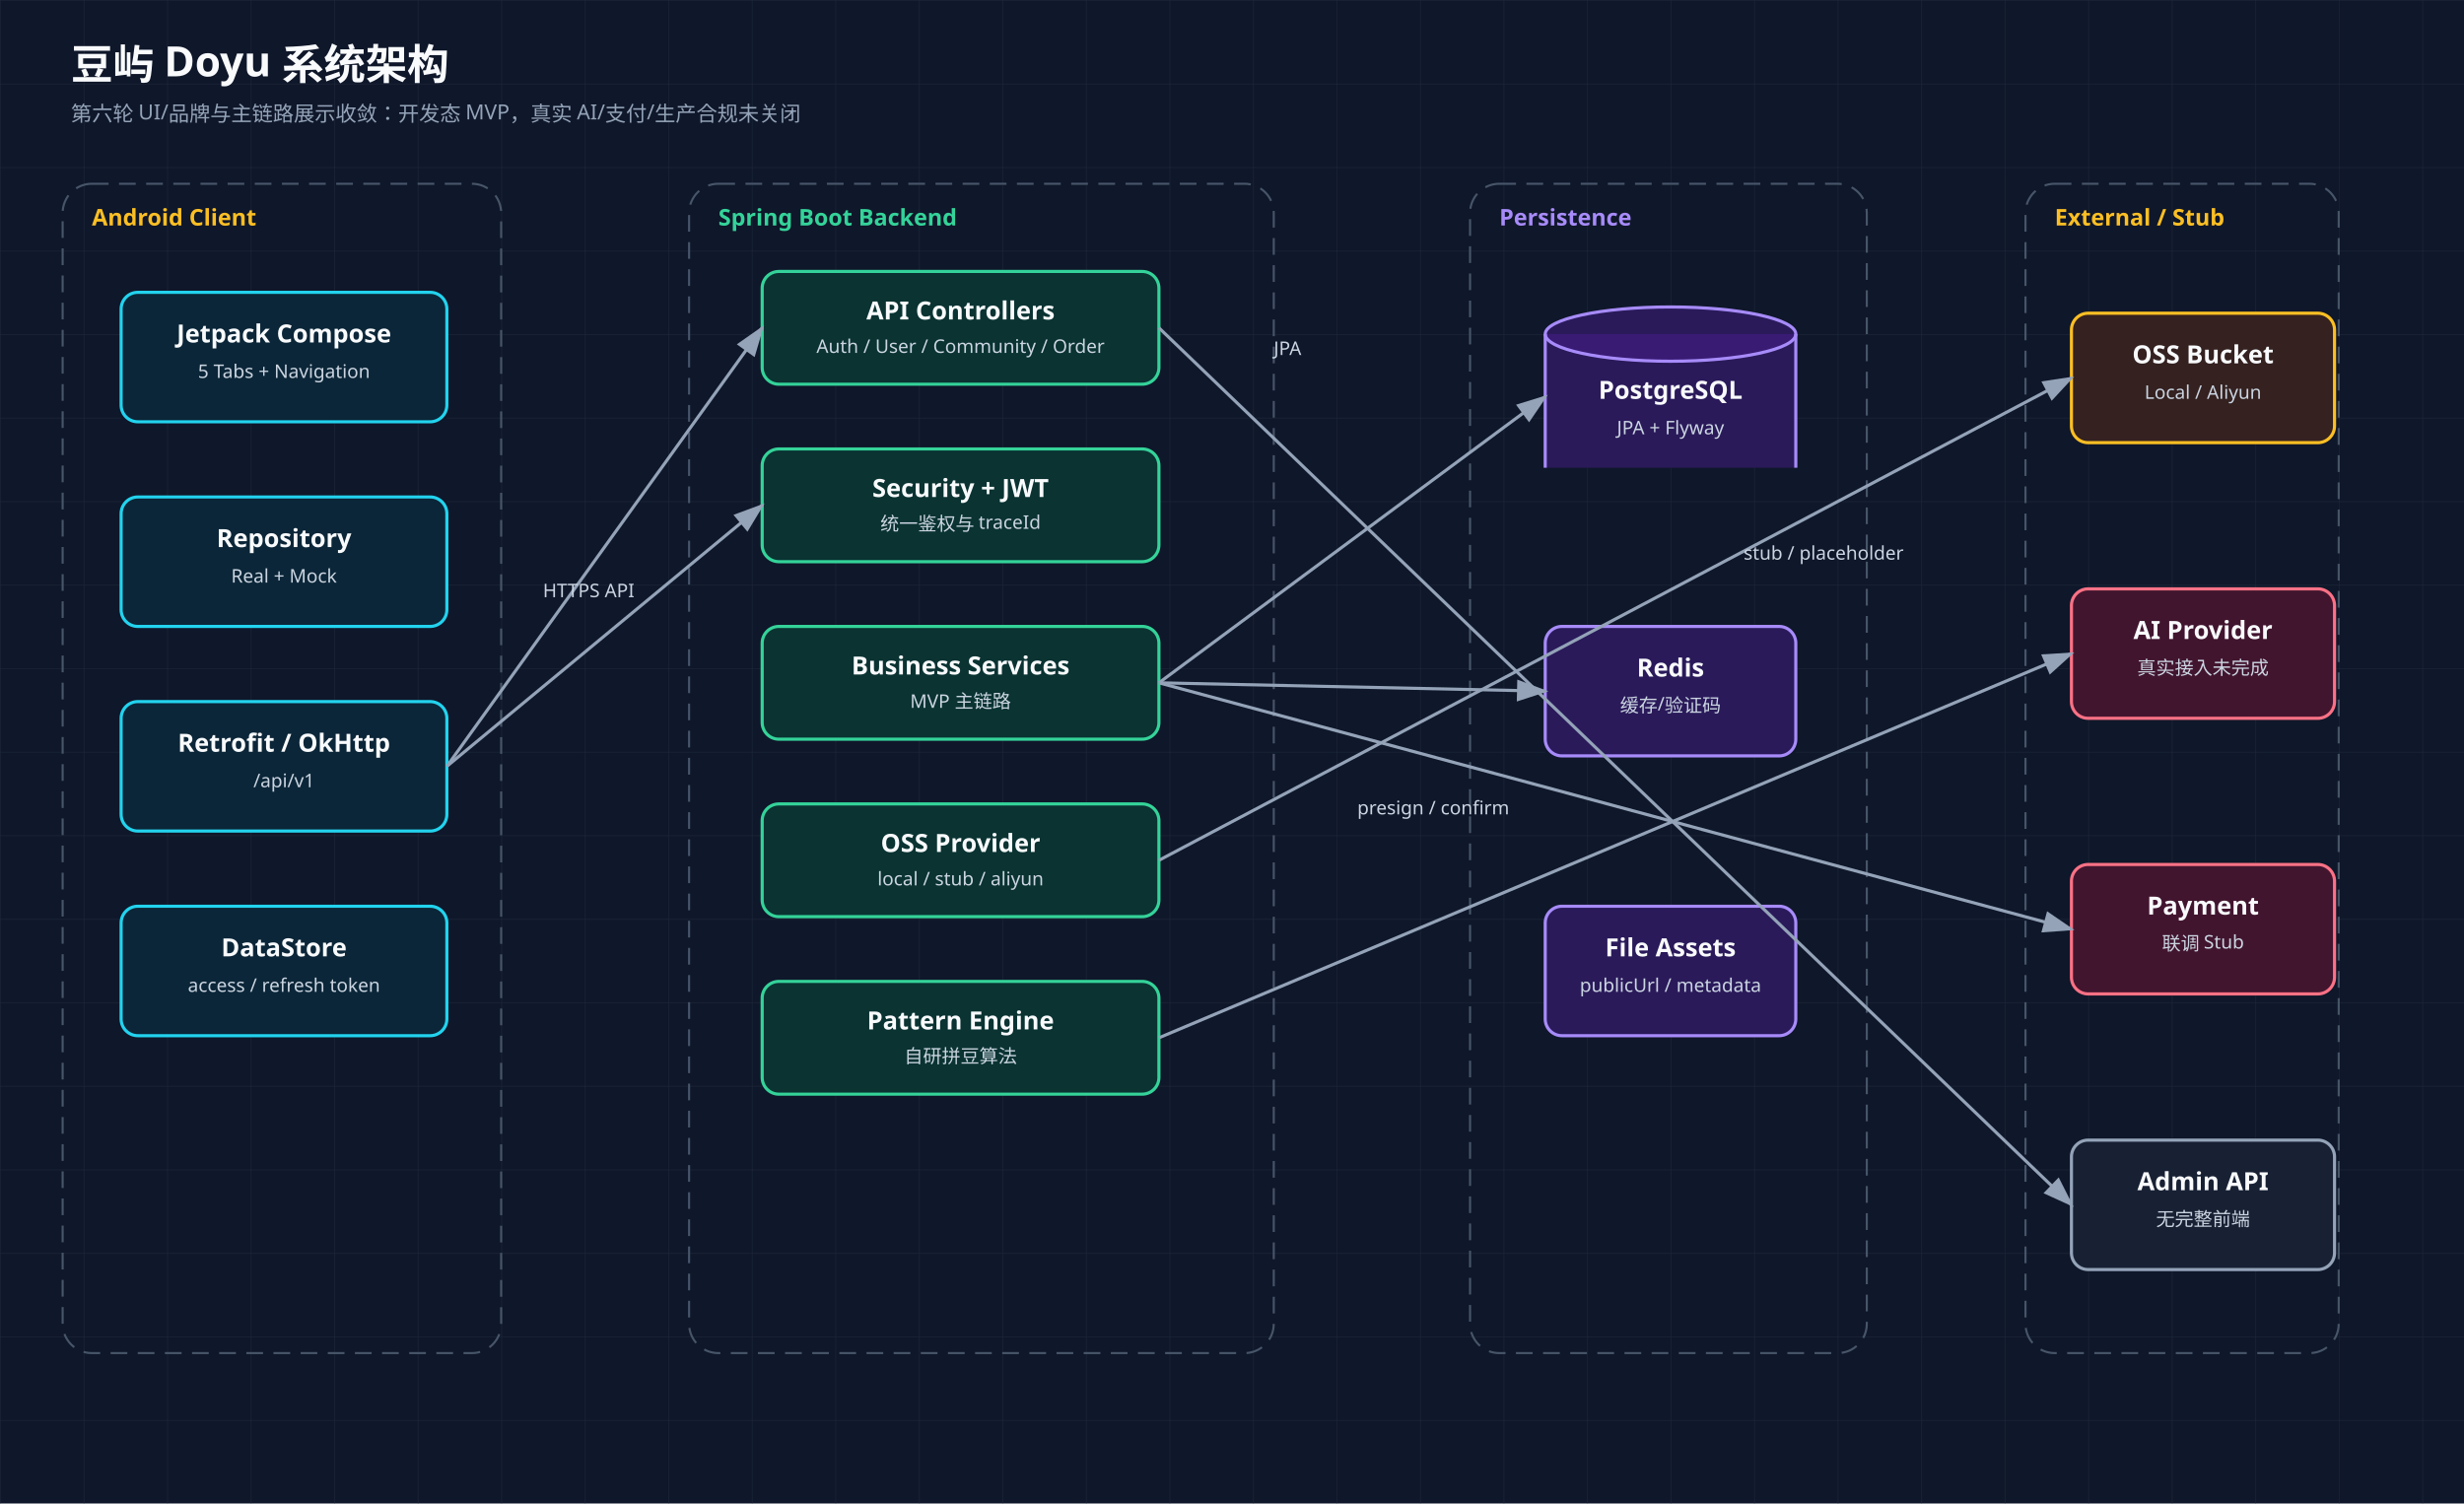
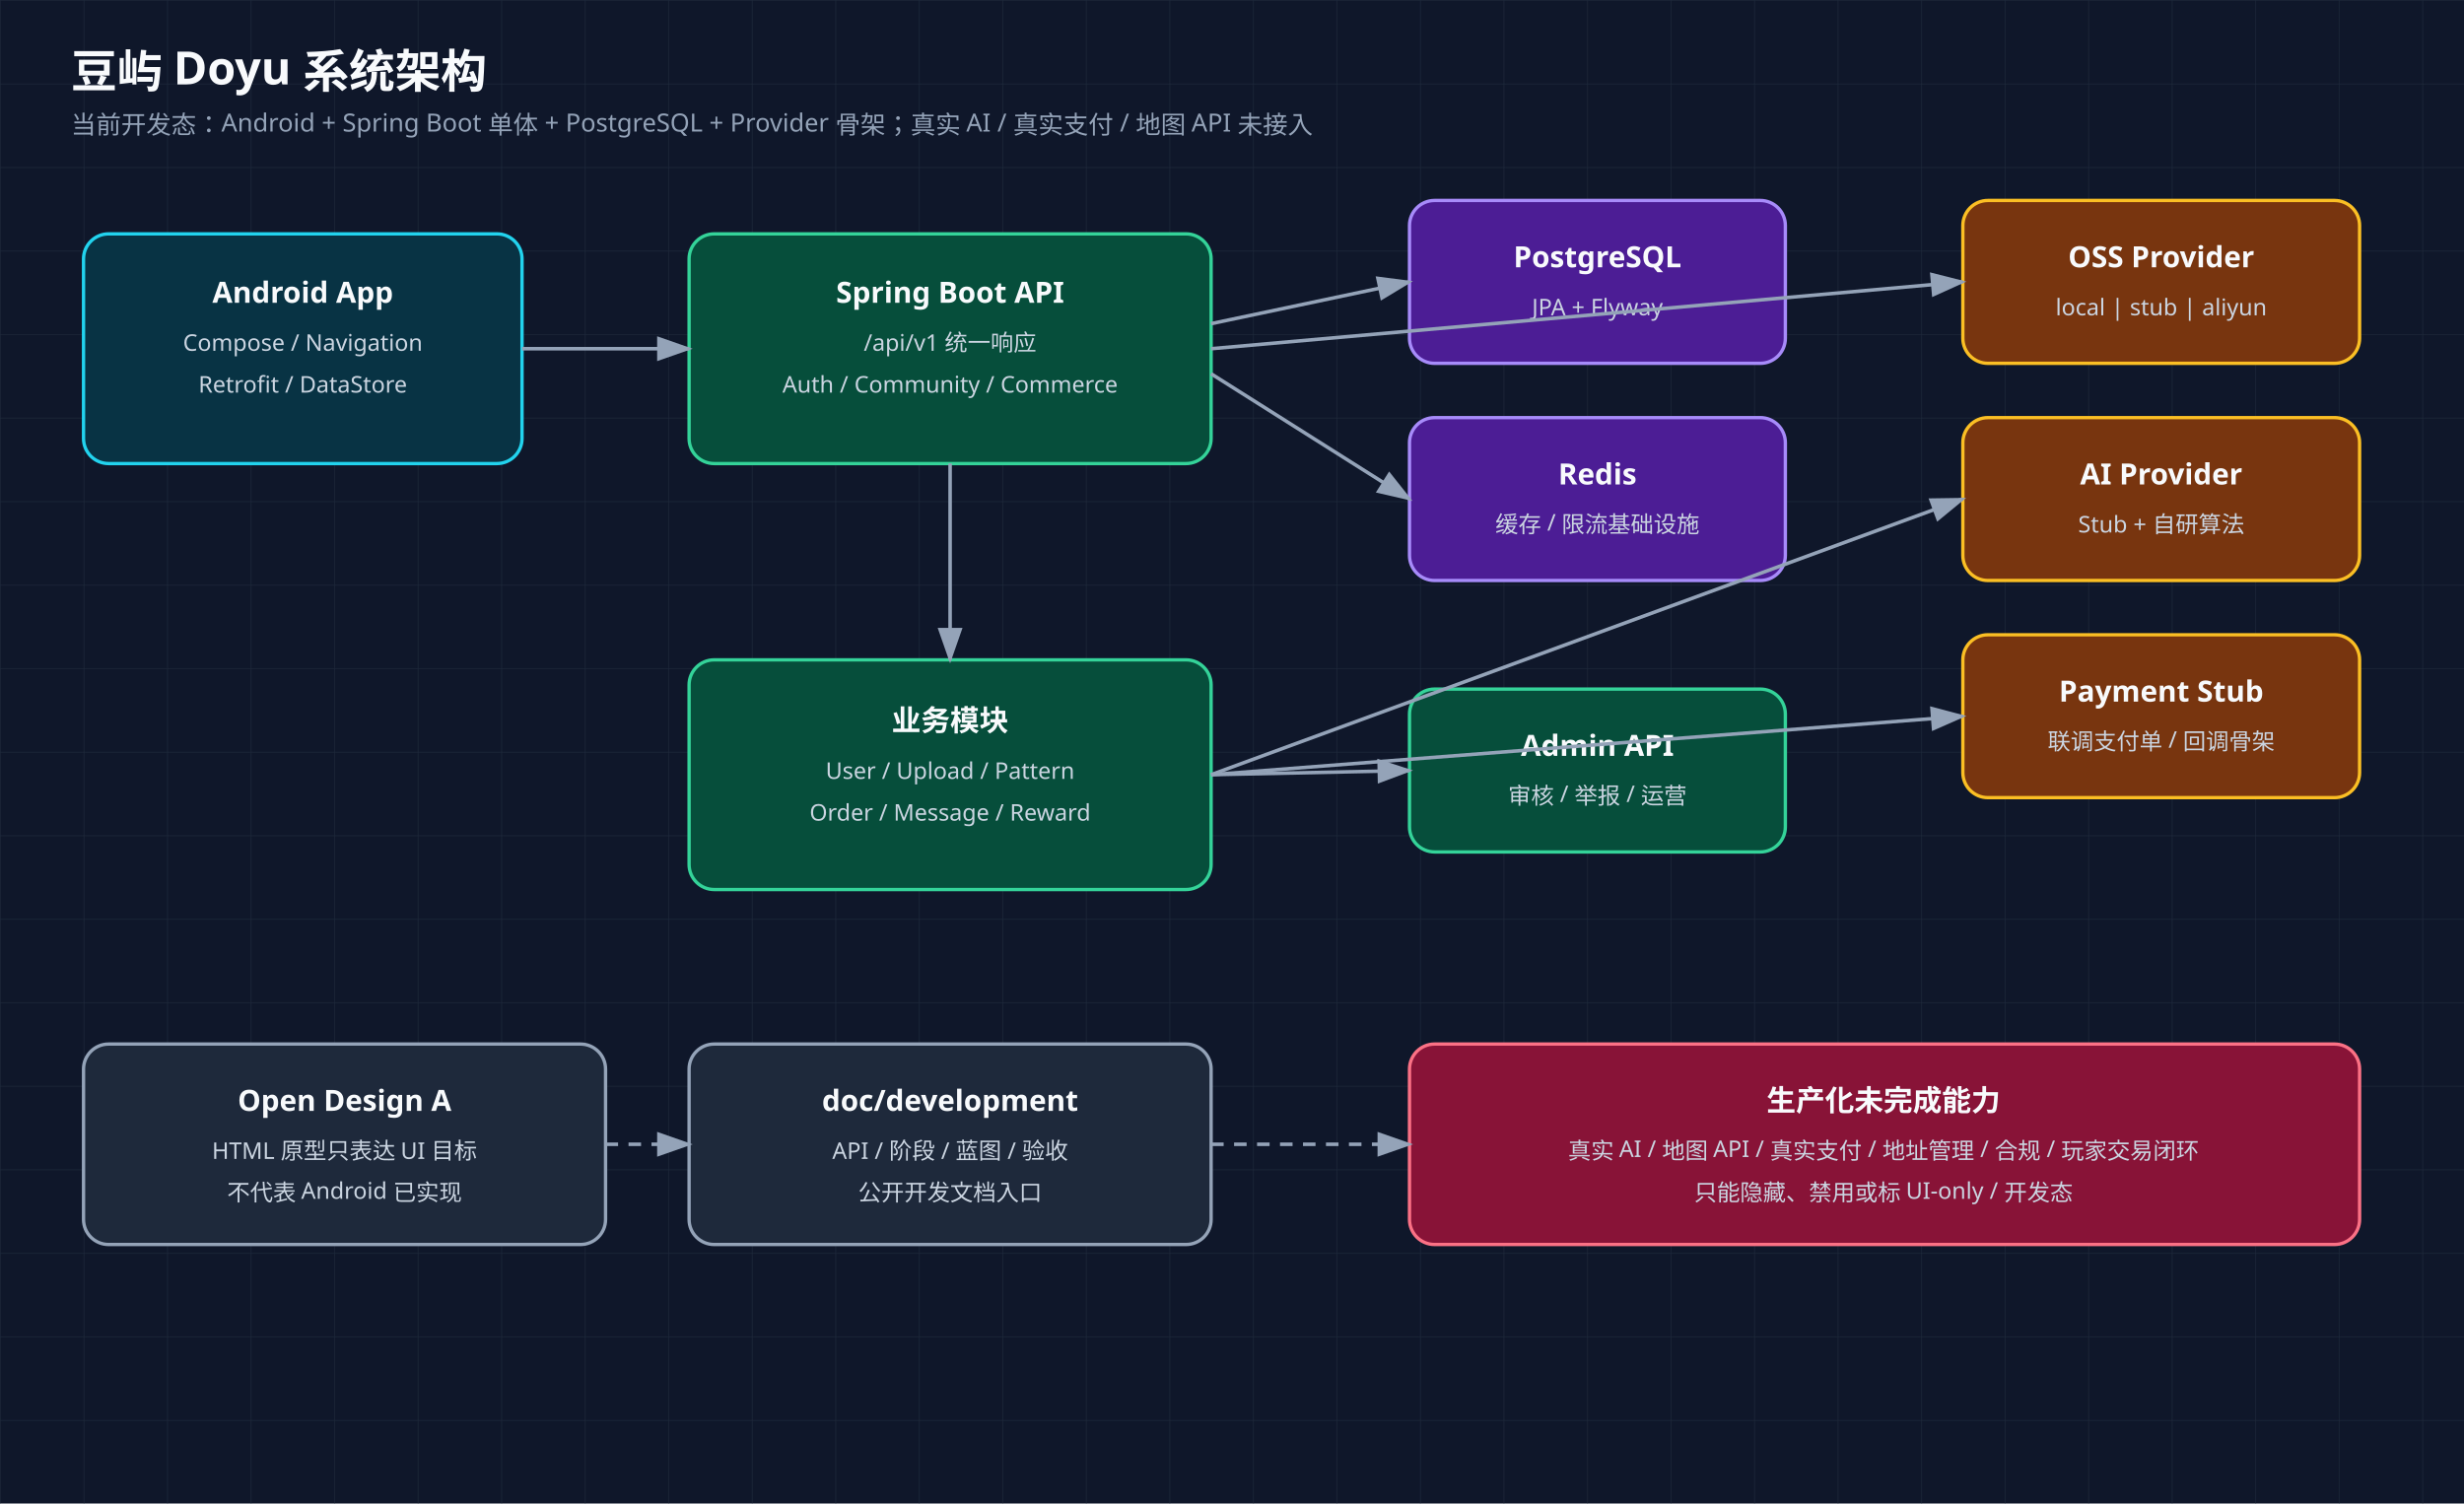
<svg xmlns="http://www.w3.org/2000/svg" viewBox="0 0 1180 720">
  <defs>
    <pattern id="grid" width="40" height="40" patternUnits="userSpaceOnUse">
-       <path d="M 40 0 L 0 0 0 40" fill="none" stroke="#1e293b" stroke-width="0.5" />
+       <path d="M 40 0 L 0 0 0 40" fill="none" stroke="#1e293b" stroke-width="0.6" />
    </pattern>
    <marker id="arrow" markerWidth="10" markerHeight="7" refX="9" refY="3.5" orient="auto">
      <polygon points="0 0, 10 3.5, 0 7" fill="#94a3b8" />
    </marker>
    <style>
-       text { font-family: "JetBrains Mono", "Noto Sans SC", "PingFang SC", sans-serif; }
-       .title { fill:#f8fafc; font-size:20px; font-weight:700; }
-       .sub { fill:#94a3b8; font-size:10px; }
-       .label { fill:#f8fafc; font-size:12px; font-weight:700; }
-       .small { fill:#cbd5e1; font-size:9px; }
-       .box { stroke-width:1.5; rx:8; }
-       .region { fill:none; stroke:#475569; stroke-width:1; stroke-dasharray:8 5; rx:14; }
-       .line { fill:none; stroke:#94a3b8; stroke-width:1.5; marker-end:url(#arrow); }
+       text{font-family:'JetBrains Mono','Noto Sans SC','Microsoft YaHei',sans-serif}
+       .title{fill:#f8fafc;font-size:22px;font-weight:700}
+       .note{fill:#94a3b8;font-size:12px}
+       .label{fill:#f8fafc;font-size:14px;font-weight:700}
+       .small{fill:#cbd5e1;font-size:11px}
+       .box{rx:12;stroke-width:1.6}
+       .client{fill:#083344;stroke:#22d3ee}
+       .api{fill:#064e3b;stroke:#34d399}
+       .data{fill:#4c1d95;stroke:#a78bfa}
+       .provider{fill:#78350f;stroke:#fbbf24}
+       .risk{fill:#881337;stroke:#fb7185}
+       .doc{fill:#1e293b;stroke:#94a3b8}
+       .line{stroke:#94a3b8;stroke-width:1.7;fill:none;marker-end:url(#arrow)}
+       .dash{stroke-dasharray:6 5}
    </style>
  </defs>
  <rect width="1180" height="720" fill="#0f172a" />
  <rect width="1180" height="720" fill="url(#grid)" />
-   <text x="34" y="38" class="title">豆屿 Doyu 系统架构</text>
-   <text x="34" y="58" class="sub">第六轮 UI/品牌与主链路展示收敛：开发态 MVP，真实 AI/支付/生产合规未关闭</text>
-   <rect x="30" y="88" width="210" height="560" class="region" />
-   <text x="44" y="108" fill="#fbbf24" font-size="11" font-weight="700">Android Client</text>
-   <rect x="58" y="140" width="156" height="62" fill="#0f172a" />
-   <rect x="58" y="140" width="156" height="62" class="box" fill="rgba(8,51,68,0.55)" stroke="#22d3ee" />
-   <text x="136" y="164" text-anchor="middle" class="label">Jetpack Compose</text>
-   <text x="136" y="181" text-anchor="middle" class="small">5 Tabs + Navigation</text>
-   <rect x="58" y="238" width="156" height="62" fill="#0f172a" />
-   <rect x="58" y="238" width="156" height="62" class="box" fill="rgba(8,51,68,0.55)" stroke="#22d3ee" />
-   <text x="136" y="262" text-anchor="middle" class="label">Repository</text>
-   <text x="136" y="279" text-anchor="middle" class="small">Real + Mock</text>
-   <rect x="58" y="336" width="156" height="62" fill="#0f172a" />
-   <rect x="58" y="336" width="156" height="62" class="box" fill="rgba(8,51,68,0.55)" stroke="#22d3ee" />
-   <text x="136" y="360" text-anchor="middle" class="label">Retrofit / OkHttp</text>
-   <text x="136" y="377" text-anchor="middle" class="small">/api/v1</text>
-   <rect x="58" y="434" width="156" height="62" fill="#0f172a" />
-   <rect x="58" y="434" width="156" height="62" class="box" fill="rgba(8,51,68,0.55)" stroke="#22d3ee" />
-   <text x="136" y="458" text-anchor="middle" class="label">DataStore</text>
-   <text x="136" y="475" text-anchor="middle" class="small">access / refresh token</text>
-   <rect x="330" y="88" width="280" height="560" class="region" />
-   <text x="344" y="108" fill="#34d399" font-size="11" font-weight="700">Spring Boot Backend</text>
-   <rect x="365" y="130" width="190" height="54" fill="#0f172a" />
-   <rect x="365" y="130" width="190" height="54" class="box" fill="rgba(6,78,59,0.52)" stroke="#34d399" />
-   <text x="460" y="153" text-anchor="middle" class="label">API Controllers</text>
-   <text x="460" y="169" text-anchor="middle" class="small">Auth / User / Community / Order</text>
-   <rect x="365" y="215" width="190" height="54" fill="#0f172a" />
-   <rect x="365" y="215" width="190" height="54" class="box" fill="rgba(6,78,59,0.52)" stroke="#34d399" />
-   <text x="460" y="238" text-anchor="middle" class="label">Security + JWT</text>
-   <text x="460" y="254" text-anchor="middle" class="small">统一鉴权与 traceId</text>
-   <rect x="365" y="300" width="190" height="54" fill="#0f172a" />
-   <rect x="365" y="300" width="190" height="54" class="box" fill="rgba(6,78,59,0.52)" stroke="#34d399" />
-   <text x="460" y="323" text-anchor="middle" class="label">Business Services</text>
-   <text x="460" y="339" text-anchor="middle" class="small">MVP 主链路</text>
-   <rect x="365" y="385" width="190" height="54" fill="#0f172a" />
-   <rect x="365" y="385" width="190" height="54" class="box" fill="rgba(6,78,59,0.52)" stroke="#34d399" />
-   <text x="460" y="408" text-anchor="middle" class="label">OSS Provider</text>
-   <text x="460" y="424" text-anchor="middle" class="small">local / stub / aliyun</text>
-   <rect x="365" y="470" width="190" height="54" fill="#0f172a" />
-   <rect x="365" y="470" width="190" height="54" class="box" fill="rgba(6,78,59,0.52)" stroke="#34d399" />
-   <text x="460" y="493" text-anchor="middle" class="label">Pattern Engine</text>
-   <text x="460" y="509" text-anchor="middle" class="small">自研拼豆算法</text>
-   <rect x="704" y="88" width="190" height="560" class="region" />
-   <text x="718" y="108" fill="#a78bfa" font-size="11" font-weight="700">Persistence</text>
-   <g transform="translate(740,150)">
-     <rect x="0" y="10" width="120" height="64" fill="#0f172a" />
-     <ellipse cx="60" cy="10" rx="60" ry="13" fill="#0f172a" />
-     <rect x="0" y="10" width="120" height="64" fill="rgba(76,29,149,0.45)" />
-     <ellipse cx="60" cy="10" rx="60" ry="13" fill="rgba(76,29,149,0.45)" stroke="#a78bfa" stroke-width="1.5" />
-     <line x1="0" y1="10" x2="0" y2="74" stroke="#a78bfa" stroke-width="1.5" />
-     <line x1="120" y1="10" x2="120" y2="74" stroke="#a78bfa" stroke-width="1.5" />
-     <text x="60" y="41" text-anchor="middle" class="label">PostgreSQL</text>
-     <text x="60" y="58" text-anchor="middle" class="small">JPA + Flyway</text>
-   </g>
-   <rect x="740" y="300" width="120" height="62" fill="#0f172a" />
-   <rect x="740" y="300" width="120" height="62" class="box" fill="rgba(76,29,149,0.45)" stroke="#a78bfa" />
-   <text x="800" y="324" text-anchor="middle" class="label">Redis</text>
-   <text x="800" y="341" text-anchor="middle" class="small">缓存/验证码</text>
-   <rect x="740" y="434" width="120" height="62" fill="#0f172a" />
-   <rect x="740" y="434" width="120" height="62" class="box" fill="rgba(76,29,149,0.45)" stroke="#a78bfa" />
-   <text x="800" y="458" text-anchor="middle" class="label">File Assets</text>
-   <text x="800" y="475" text-anchor="middle" class="small">publicUrl / metadata</text>
-   <rect x="970" y="88" width="150" height="560" class="region" />
-   <text x="984" y="108" fill="#fbbf24" font-size="11" font-weight="700">External / Stub</text>
-   <rect x="992" y="150" width="126" height="62" fill="#0f172a" />
-   <rect x="992" y="150" width="126" height="62" class="box" fill="rgba(120,53,15,0.35)" stroke="#fbbf24" />
-   <text x="1055" y="174" text-anchor="middle" class="label">OSS Bucket</text>
-   <text x="1055" y="191" text-anchor="middle" class="small">Local / Aliyun</text>
-   <rect x="992" y="282" width="126" height="62" fill="#0f172a" />
-   <rect x="992" y="282" width="126" height="62" class="box" fill="rgba(136,19,55,0.42)" stroke="#fb7185" />
-   <text x="1055" y="306" text-anchor="middle" class="label">AI Provider</text>
-   <text x="1055" y="323" text-anchor="middle" class="small">真实接入未完成</text>
-   <rect x="992" y="414" width="126" height="62" fill="#0f172a" />
-   <rect x="992" y="414" width="126" height="62" class="box" fill="rgba(136,19,55,0.42)" stroke="#fb7185" />
-   <text x="1055" y="438" text-anchor="middle" class="label">Payment</text>
-   <text x="1055" y="455" text-anchor="middle" class="small">联调 Stub</text>
-   <rect x="992" y="546" width="126" height="62" fill="#0f172a" />
-   <rect x="992" y="546" width="126" height="62" class="box" fill="rgba(30,41,59,0.6)" stroke="#94a3b8" />
-   <text x="1055" y="570" text-anchor="middle" class="label">Admin API</text>
-   <text x="1055" y="587" text-anchor="middle" class="small">无完整前端</text>
-   <path class="line" d="M214 367 L365 157" />
-   <path class="line" d="M214 367 L365 242" />
-   <path class="line" d="M555 327 L740 190" />
-   <path class="line" d="M555 327 L740 331" />
-   <path class="line" d="M555 412 L992 181" />
-   <path class="line" d="M555 497 L992 313" />
-   <path class="line" d="M555 327 L992 445" />
-   <path class="line" d="M555 157 L992 577" />
-   <text x="260" y="286" class="small">HTTPS API</text>
-   <text x="610" y="170" class="small">JPA</text>
-   <text x="650" y="390" class="small">presign / confirm</text>
-   <text x="835" y="268" class="small" fill="#fb7185">stub / placeholder</text>
+   <text x="34" y="42" class="title">豆屿 Doyu 系统架构</text>
+   <text x="34" y="64" class="note">当前开发态：Android + Spring Boot 单体 + PostgreSQL + Provider 骨架；真实 AI / 真实支付 / 地图 API 未接入</text>
+   <rect x="40" y="112" width="210" height="110" class="box client" />
+   <text x="145" y="145" text-anchor="middle" class="label">Android App</text>
+   <text x="145" y="168" text-anchor="middle" class="small">Compose / Navigation</text>
+   <text x="145" y="188" text-anchor="middle" class="small">Retrofit / DataStore</text>
+   <rect x="330" y="112" width="250" height="110" class="box api" />
+   <text x="455" y="145" text-anchor="middle" class="label">Spring Boot API</text>
+   <text x="455" y="168" text-anchor="middle" class="small">/api/v1 统一响应</text>
+   <text x="455" y="188" text-anchor="middle" class="small">Auth / Community / Commerce</text>
+   <rect x="675" y="96" width="180" height="78" class="box data" />
+   <text x="765" y="128" text-anchor="middle" class="label">PostgreSQL</text>
+   <text x="765" y="151" text-anchor="middle" class="small">JPA + Flyway</text>
+   <rect x="675" y="200" width="180" height="78" class="box data" />
+   <text x="765" y="232" text-anchor="middle" class="label">Redis</text>
+   <text x="765" y="255" text-anchor="middle" class="small">缓存 / 限流基础设施</text>
+   <rect x="940" y="96" width="190" height="78" class="box provider" />
+   <text x="1035" y="128" text-anchor="middle" class="label">OSS Provider</text>
+   <text x="1035" y="151" text-anchor="middle" class="small">local | stub | aliyun</text>
+   <rect x="940" y="200" width="190" height="78" class="box provider" />
+   <text x="1035" y="232" text-anchor="middle" class="label">AI Provider</text>
+   <text x="1035" y="255" text-anchor="middle" class="small">Stub + 自研算法</text>
+   <rect x="940" y="304" width="190" height="78" class="box provider" />
+   <text x="1035" y="336" text-anchor="middle" class="label">Payment Stub</text>
+   <text x="1035" y="359" text-anchor="middle" class="small">联调支付单 / 回调骨架</text>
+   <rect x="330" y="316" width="250" height="110" class="box api" />
+   <text x="455" y="350" text-anchor="middle" class="label">业务模块</text>
+   <text x="455" y="373" text-anchor="middle" class="small">User / Upload / Pattern</text>
+   <text x="455" y="393" text-anchor="middle" class="small">Order / Message / Reward</text>
+   <rect x="675" y="330" width="180" height="78" class="box api" />
+   <text x="765" y="362" text-anchor="middle" class="label">Admin API</text>
+   <text x="765" y="385" text-anchor="middle" class="small">审核 / 举报 / 运营</text>
+   <rect x="40" y="500" width="250" height="96" class="box doc" />
+   <text x="165" y="532" text-anchor="middle" class="label">Open Design A</text>
+   <text x="165" y="555" text-anchor="middle" class="small">HTML 原型只表达 UI 目标</text>
+   <text x="165" y="575" text-anchor="middle" class="small">不代表 Android 已实现</text>
+   <rect x="330" y="500" width="250" height="96" class="box doc" />
+   <text x="455" y="532" text-anchor="middle" class="label">doc/development</text>
+   <text x="455" y="555" text-anchor="middle" class="small">API / 阶段 / 蓝图 / 验收</text>
+   <text x="455" y="575" text-anchor="middle" class="small">公开开发文档入口</text>
+   <rect x="675" y="500" width="455" height="96" class="box risk" />
+   <text x="902" y="532" text-anchor="middle" class="label">生产化未完成能力</text>
+   <text x="902" y="555" text-anchor="middle" class="small">真实 AI / 地图 API / 真实支付 / 地址管理 / 合规 / 玩家交易闭环</text>
+   <text x="902" y="575" text-anchor="middle" class="small">只能隐藏、禁用或标 UI-only / 开发态</text>
+   <path d="M250 167 L330 167" class="line" />
+   <path d="M580 155 L675 135" class="line" />
+   <path d="M580 179 L675 239" class="line" />
+   <path d="M580 167 L940 135" class="line" />
+   <path d="M580 371 L940 239" class="line" />
+   <path d="M580 371 L940 343" class="line" />
+   <path d="M580 371 L675 369" class="line" />
+   <path d="M455 222 L455 316" class="line" />
+   <path d="M290 548 L330 548" class="line dash" />
+   <path d="M580 548 L675 548" class="line dash" />
</svg>
